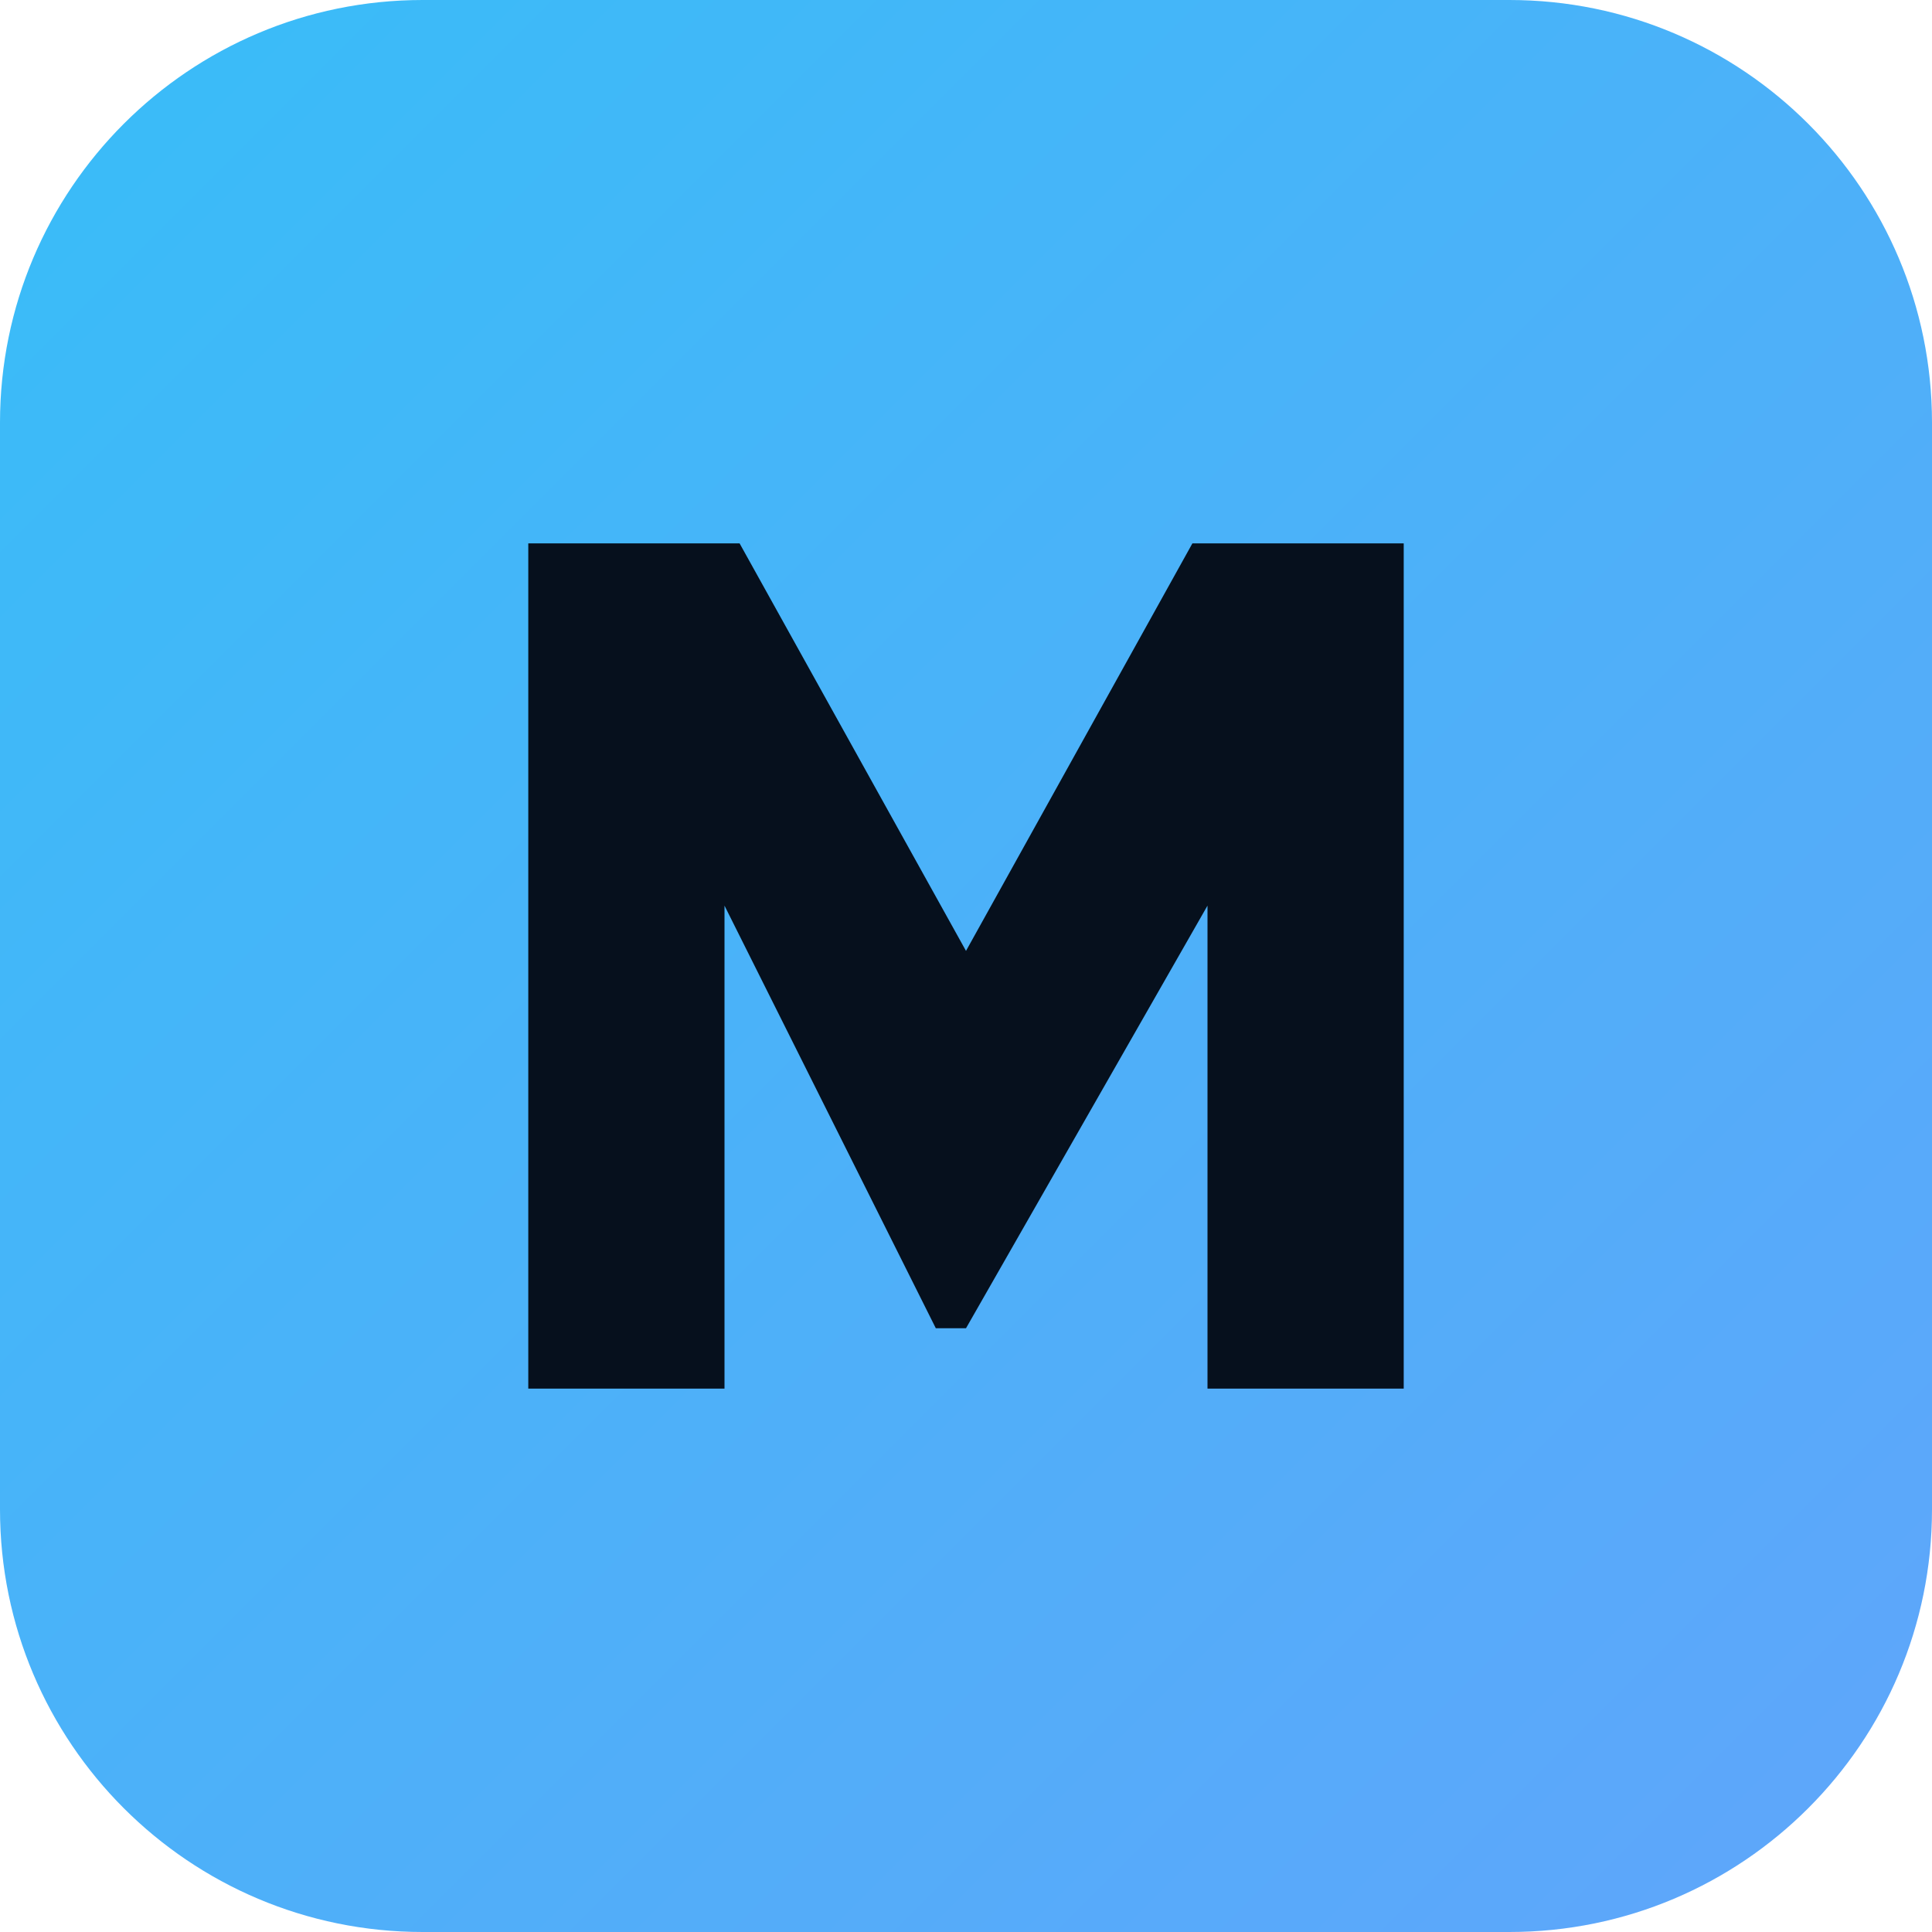
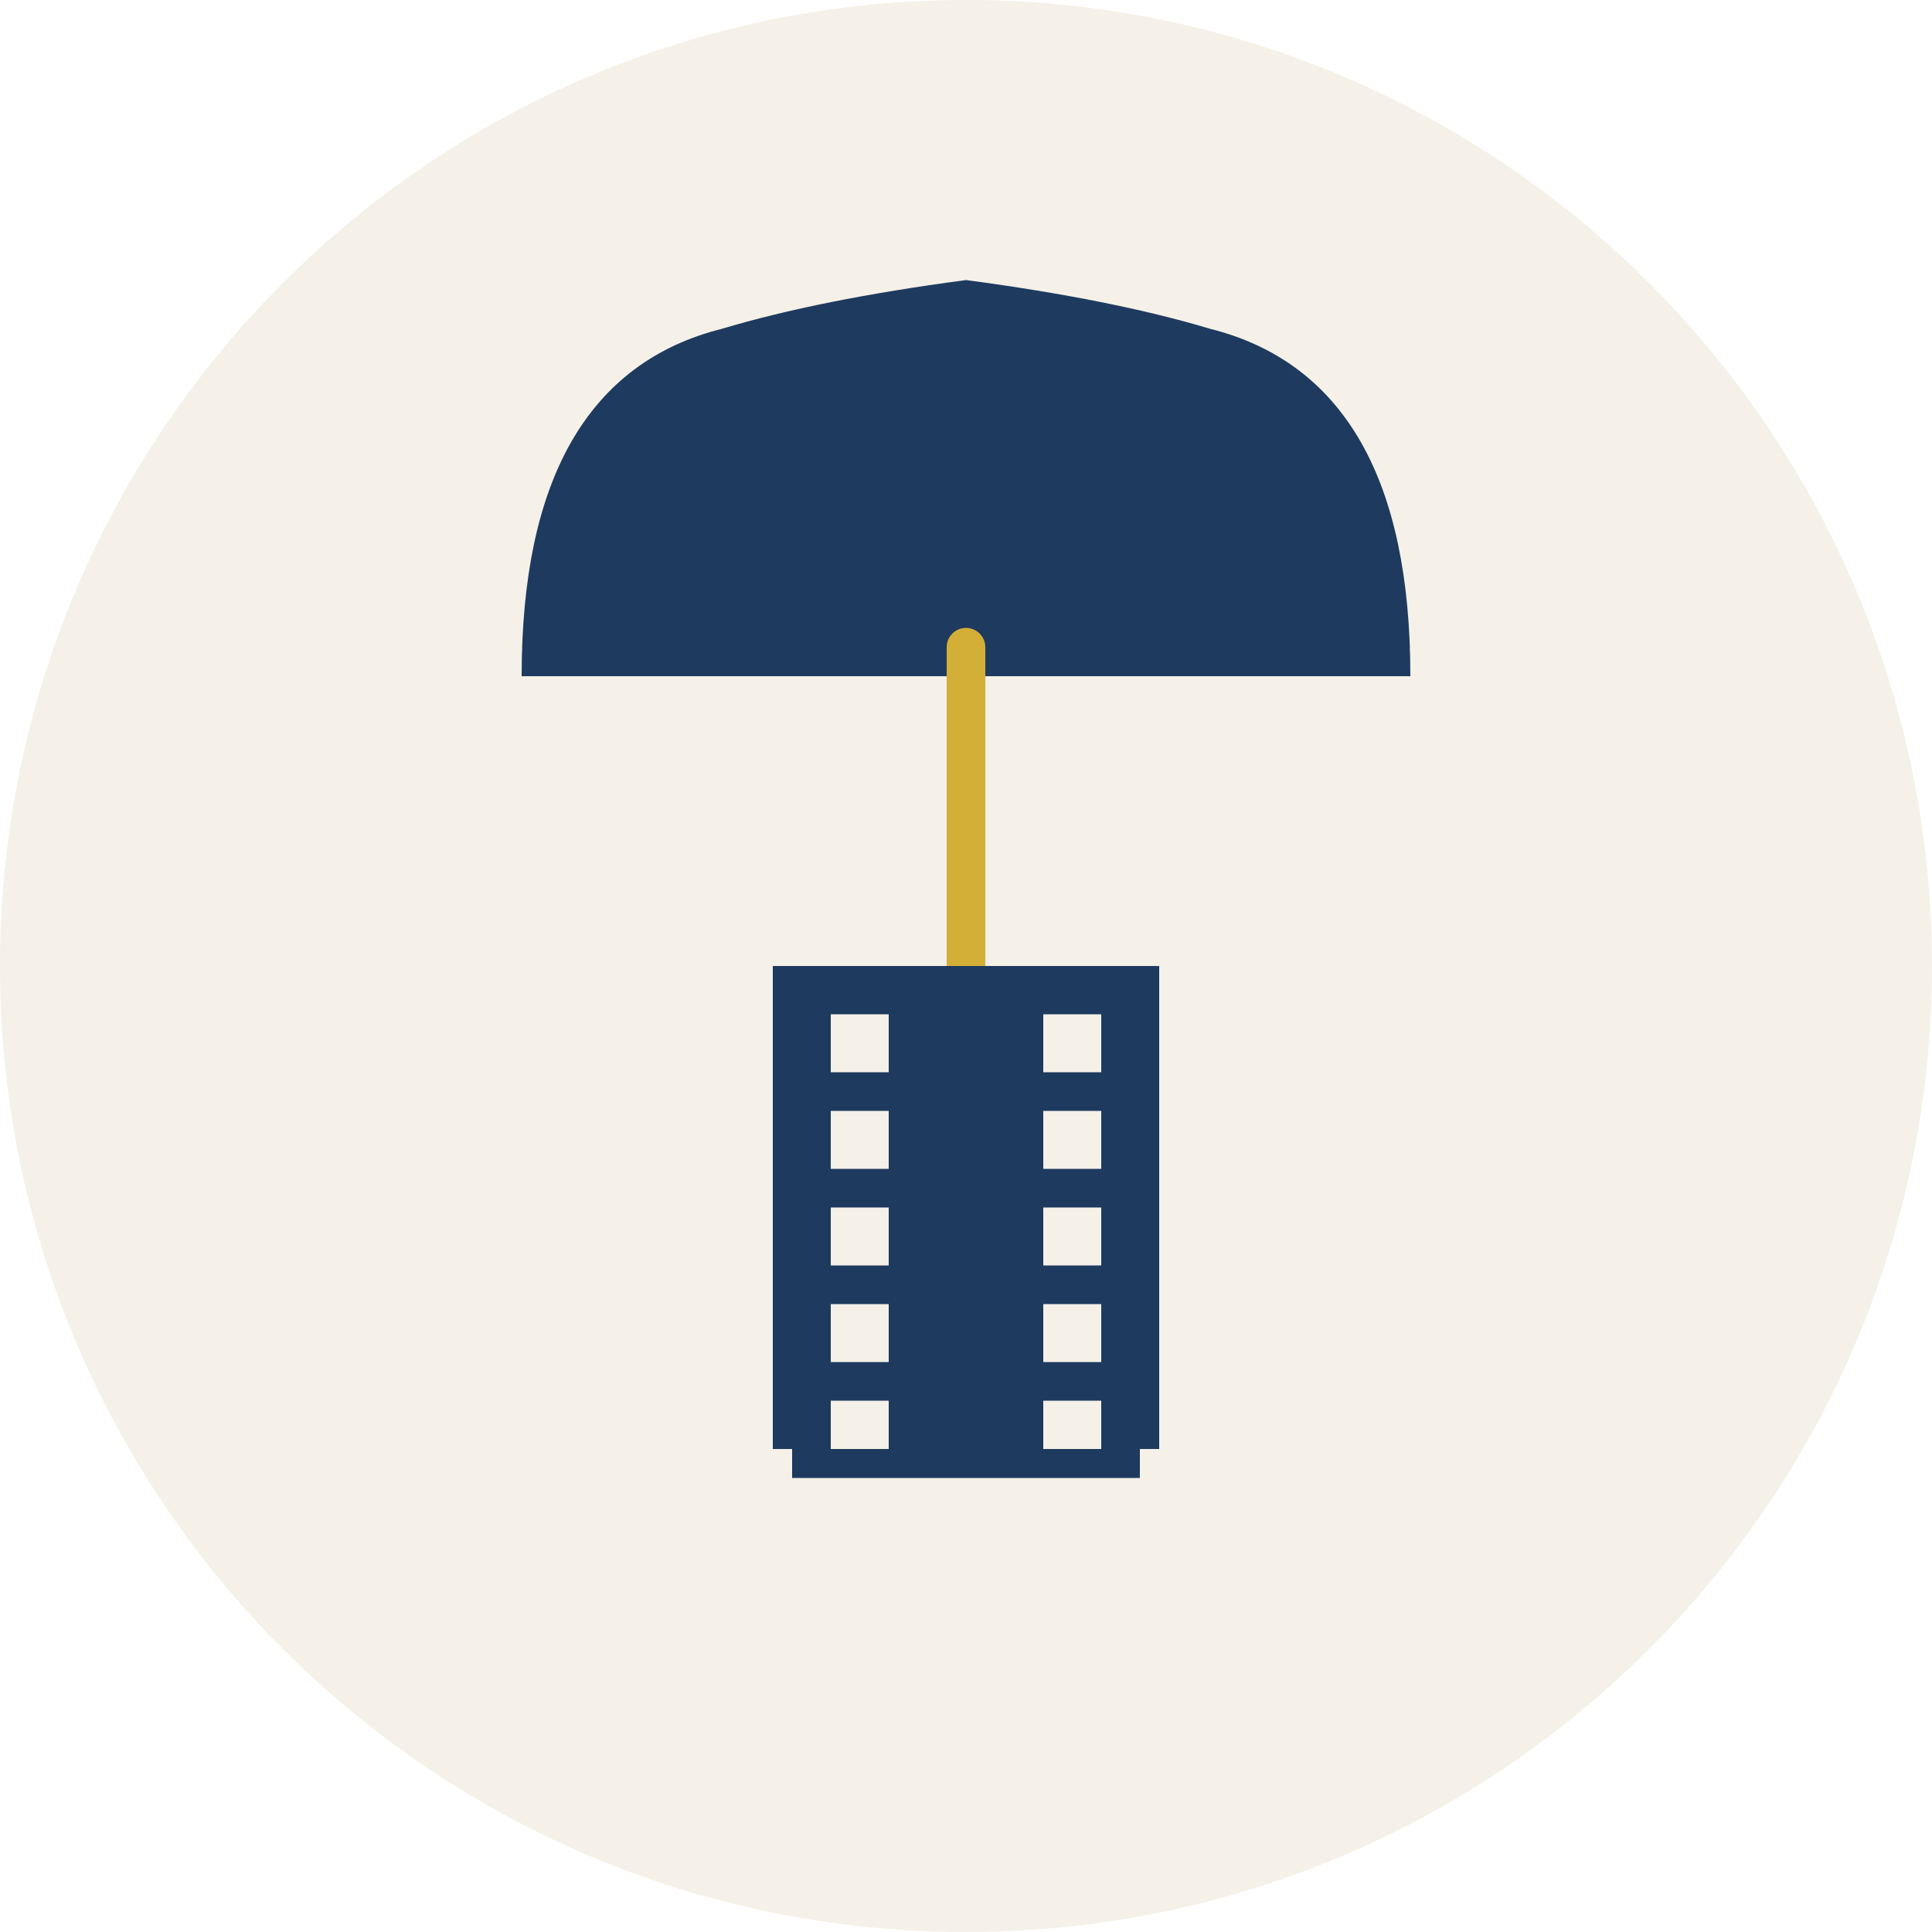
- <svg xmlns="http://www.w3.org/2000/svg" viewBox="0 0 128 128">
+ <svg xmlns="http://www.w3.org/2000/svg" viewBox="0 0 200 200">
  <defs>
-     <linearGradient id="g" x1="0" y1="0" x2="1" y2="1">
-       <stop offset="0" stop-color="#38bdf8" />
-       <stop offset="1" stop-color="#60a5fa" />
-     </linearGradient>
+     <style>
+       .navy { fill: #1E3A5F; }
+       .gold { fill: #D4AF37; }
+       .cream { fill: #F5F1E8; }
+     </style>
  </defs>
-   <rect width="128" height="128" rx="28" fill="url(#g)" />
-   <path d="M35 92V36h14l15 27 15-27h14v56h-13V60l-16 28h-2L48 60v32H35z" fill="#06101d" />
+   <circle cx="100" cy="100" r="100" class="cream" />
+   <g transform="translate(100, 70)">
+     <path d="M -45 0 Q -45 -30, -25 -35 Q -15 -38, 0 -40 Q 15 -38, 25 -35 Q 45 -30, 45 0" class="navy" stroke="#1E3A5F" stroke-width="2" />
+     <path d="M -45 0 Q -30 -5, 0 -5 Q 30 -5, 45 0" class="navy" opacity="0.3" />
+     <rect x="-2" y="-5" width="4" height="50" class="gold" rx="2" />
+     <path d="M -2 45 Q -2 52, 5 52 Q 8 52, 8 48" fill="none" stroke="#D4AF37" stroke-width="4" stroke-linecap="round" />
+   </g>
+   <g transform="translate(100, 125)">
+     <rect x="-20" y="-25" width="40" height="50" class="navy" />
+     <rect x="-18" y="25" width="36" height="3" class="navy" />
+     <rect x="-14" y="-20" width="6" height="6" class="cream" />
+     <rect x="8" y="-20" width="6" height="6" class="cream" />
+     <rect x="-14" y="-10" width="6" height="6" class="cream" />
+     <rect x="8" y="-10" width="6" height="6" class="cream" />
+     <rect x="-14" y="0" width="6" height="6" class="cream" />
+     <rect x="8" y="0" width="6" height="6" class="cream" />
+     <rect x="-14" y="10" width="6" height="6" class="cream" />
+     <rect x="8" y="10" width="6" height="6" class="cream" />
+     <rect x="-14" y="20" width="6" height="5" class="cream" />
+     <rect x="8" y="20" width="6" height="5" class="cream" />
+   </g>
</svg>
